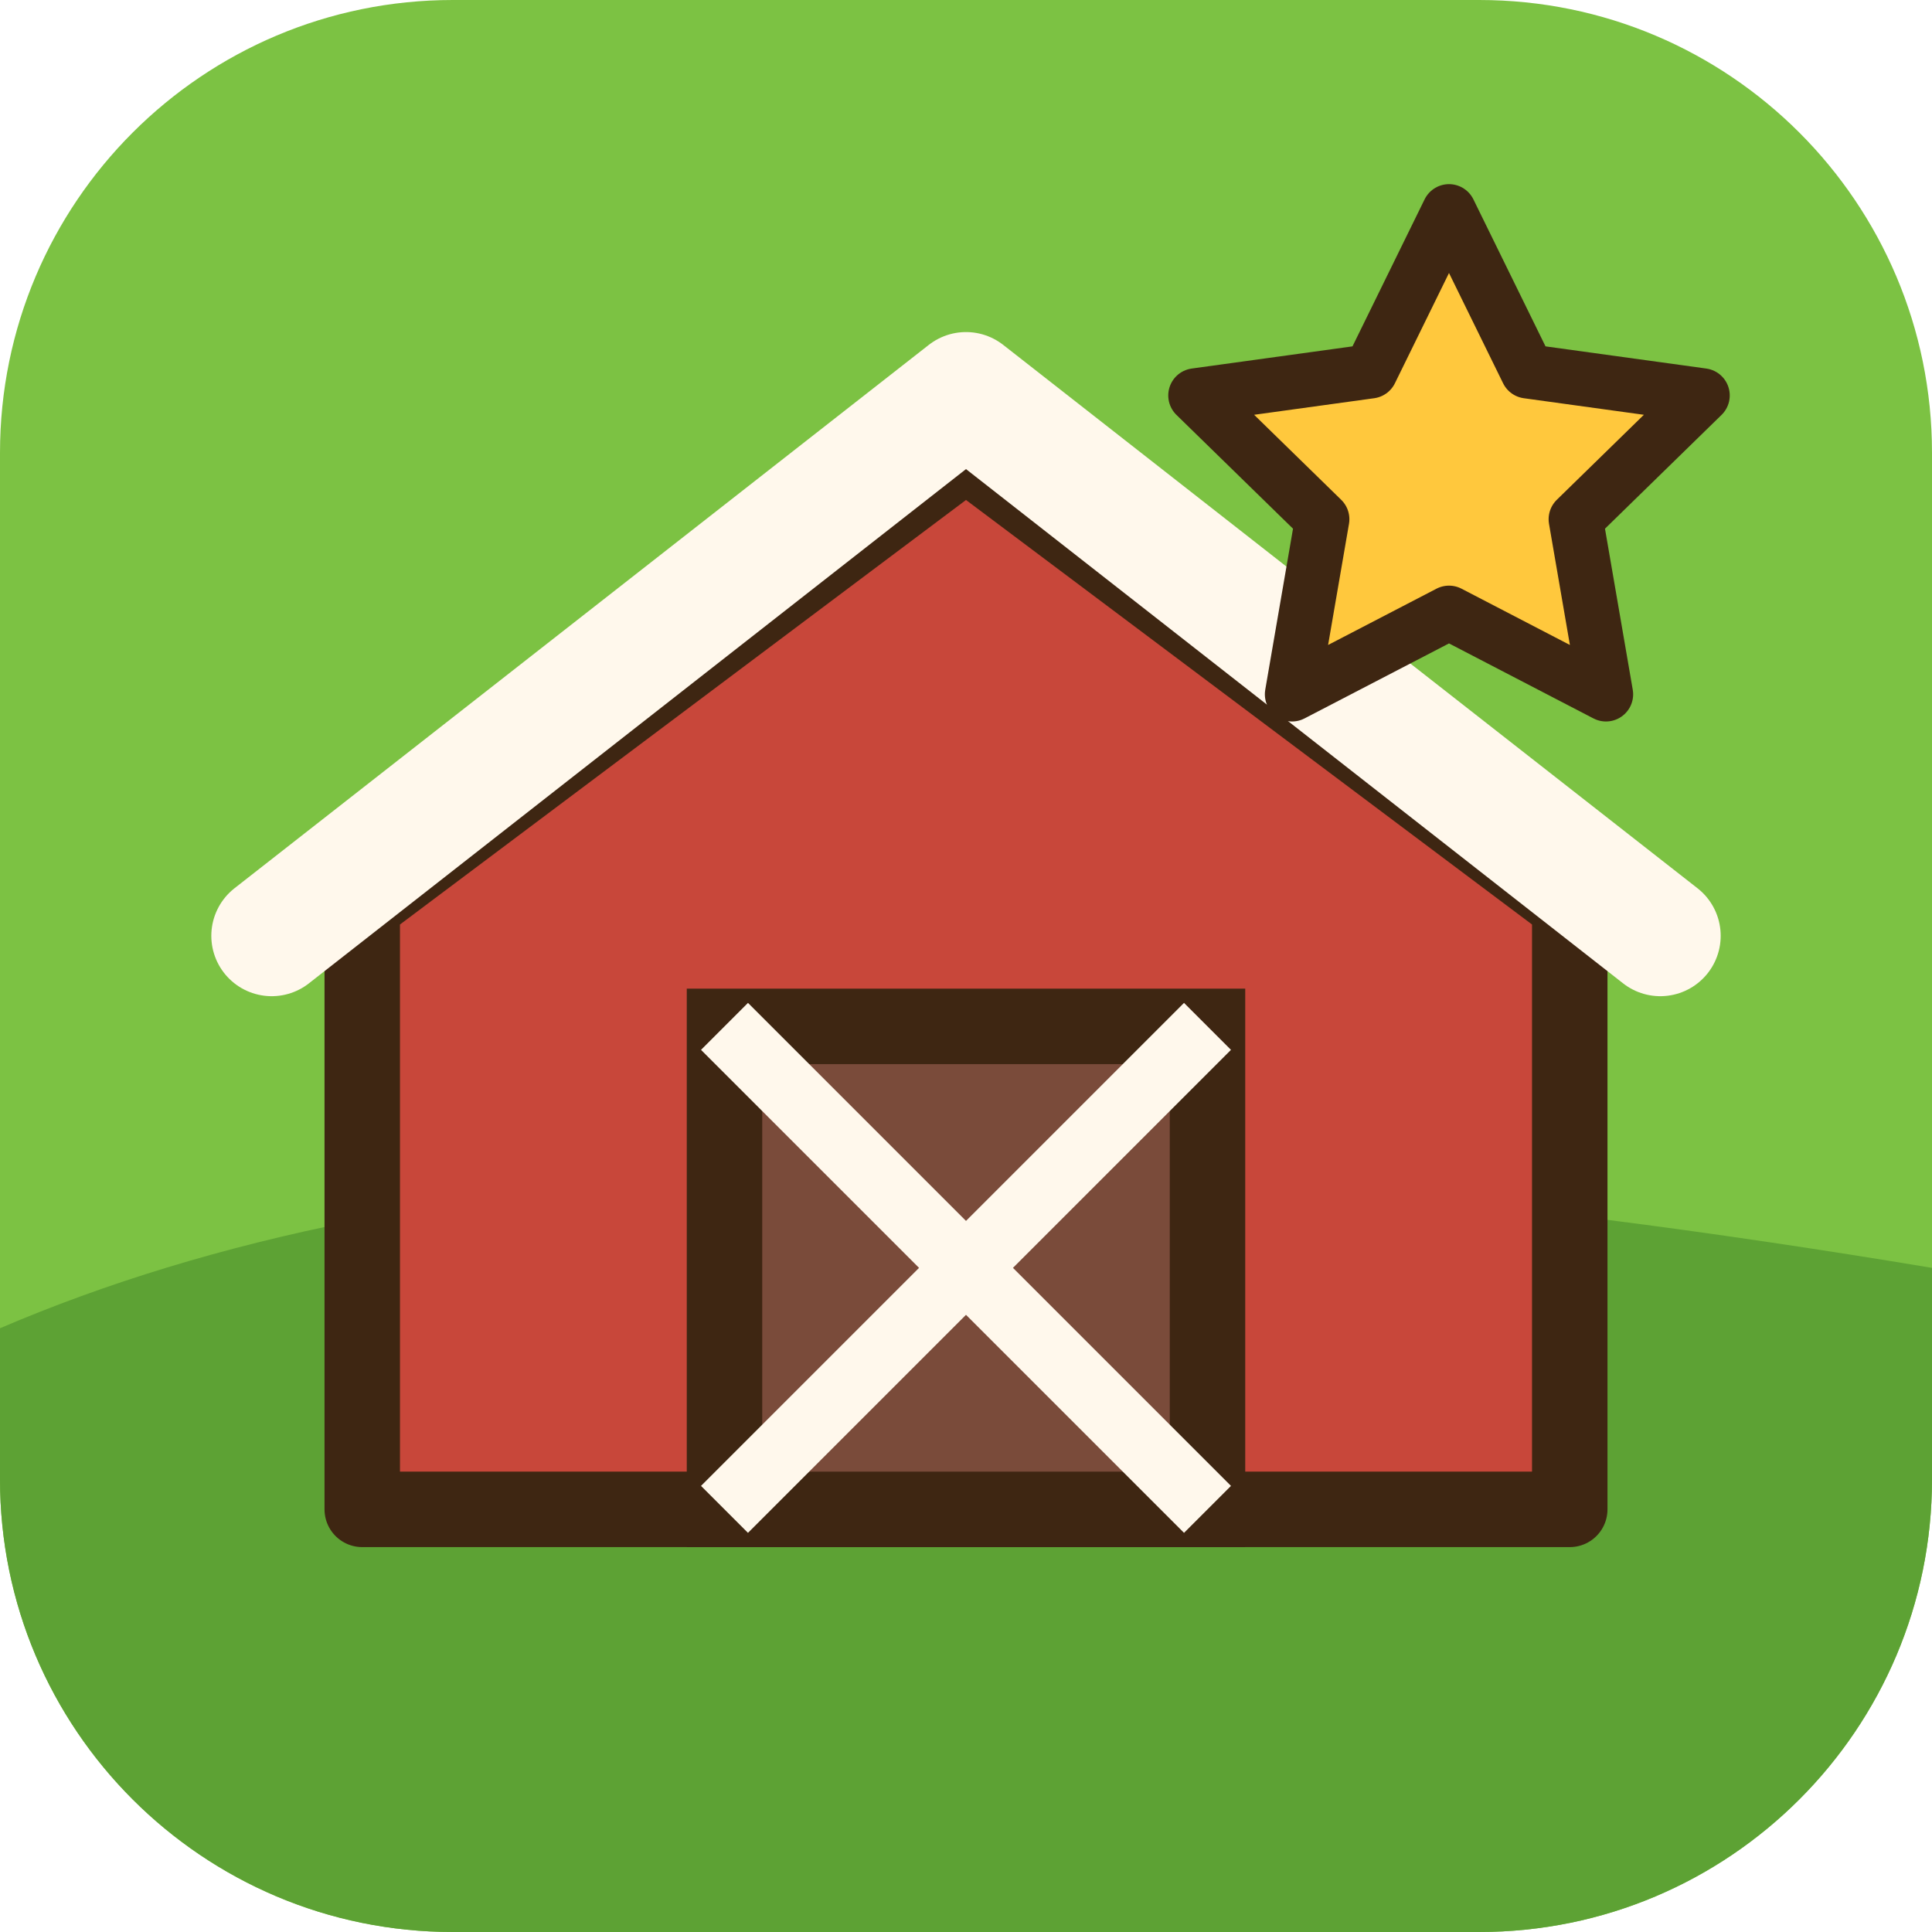
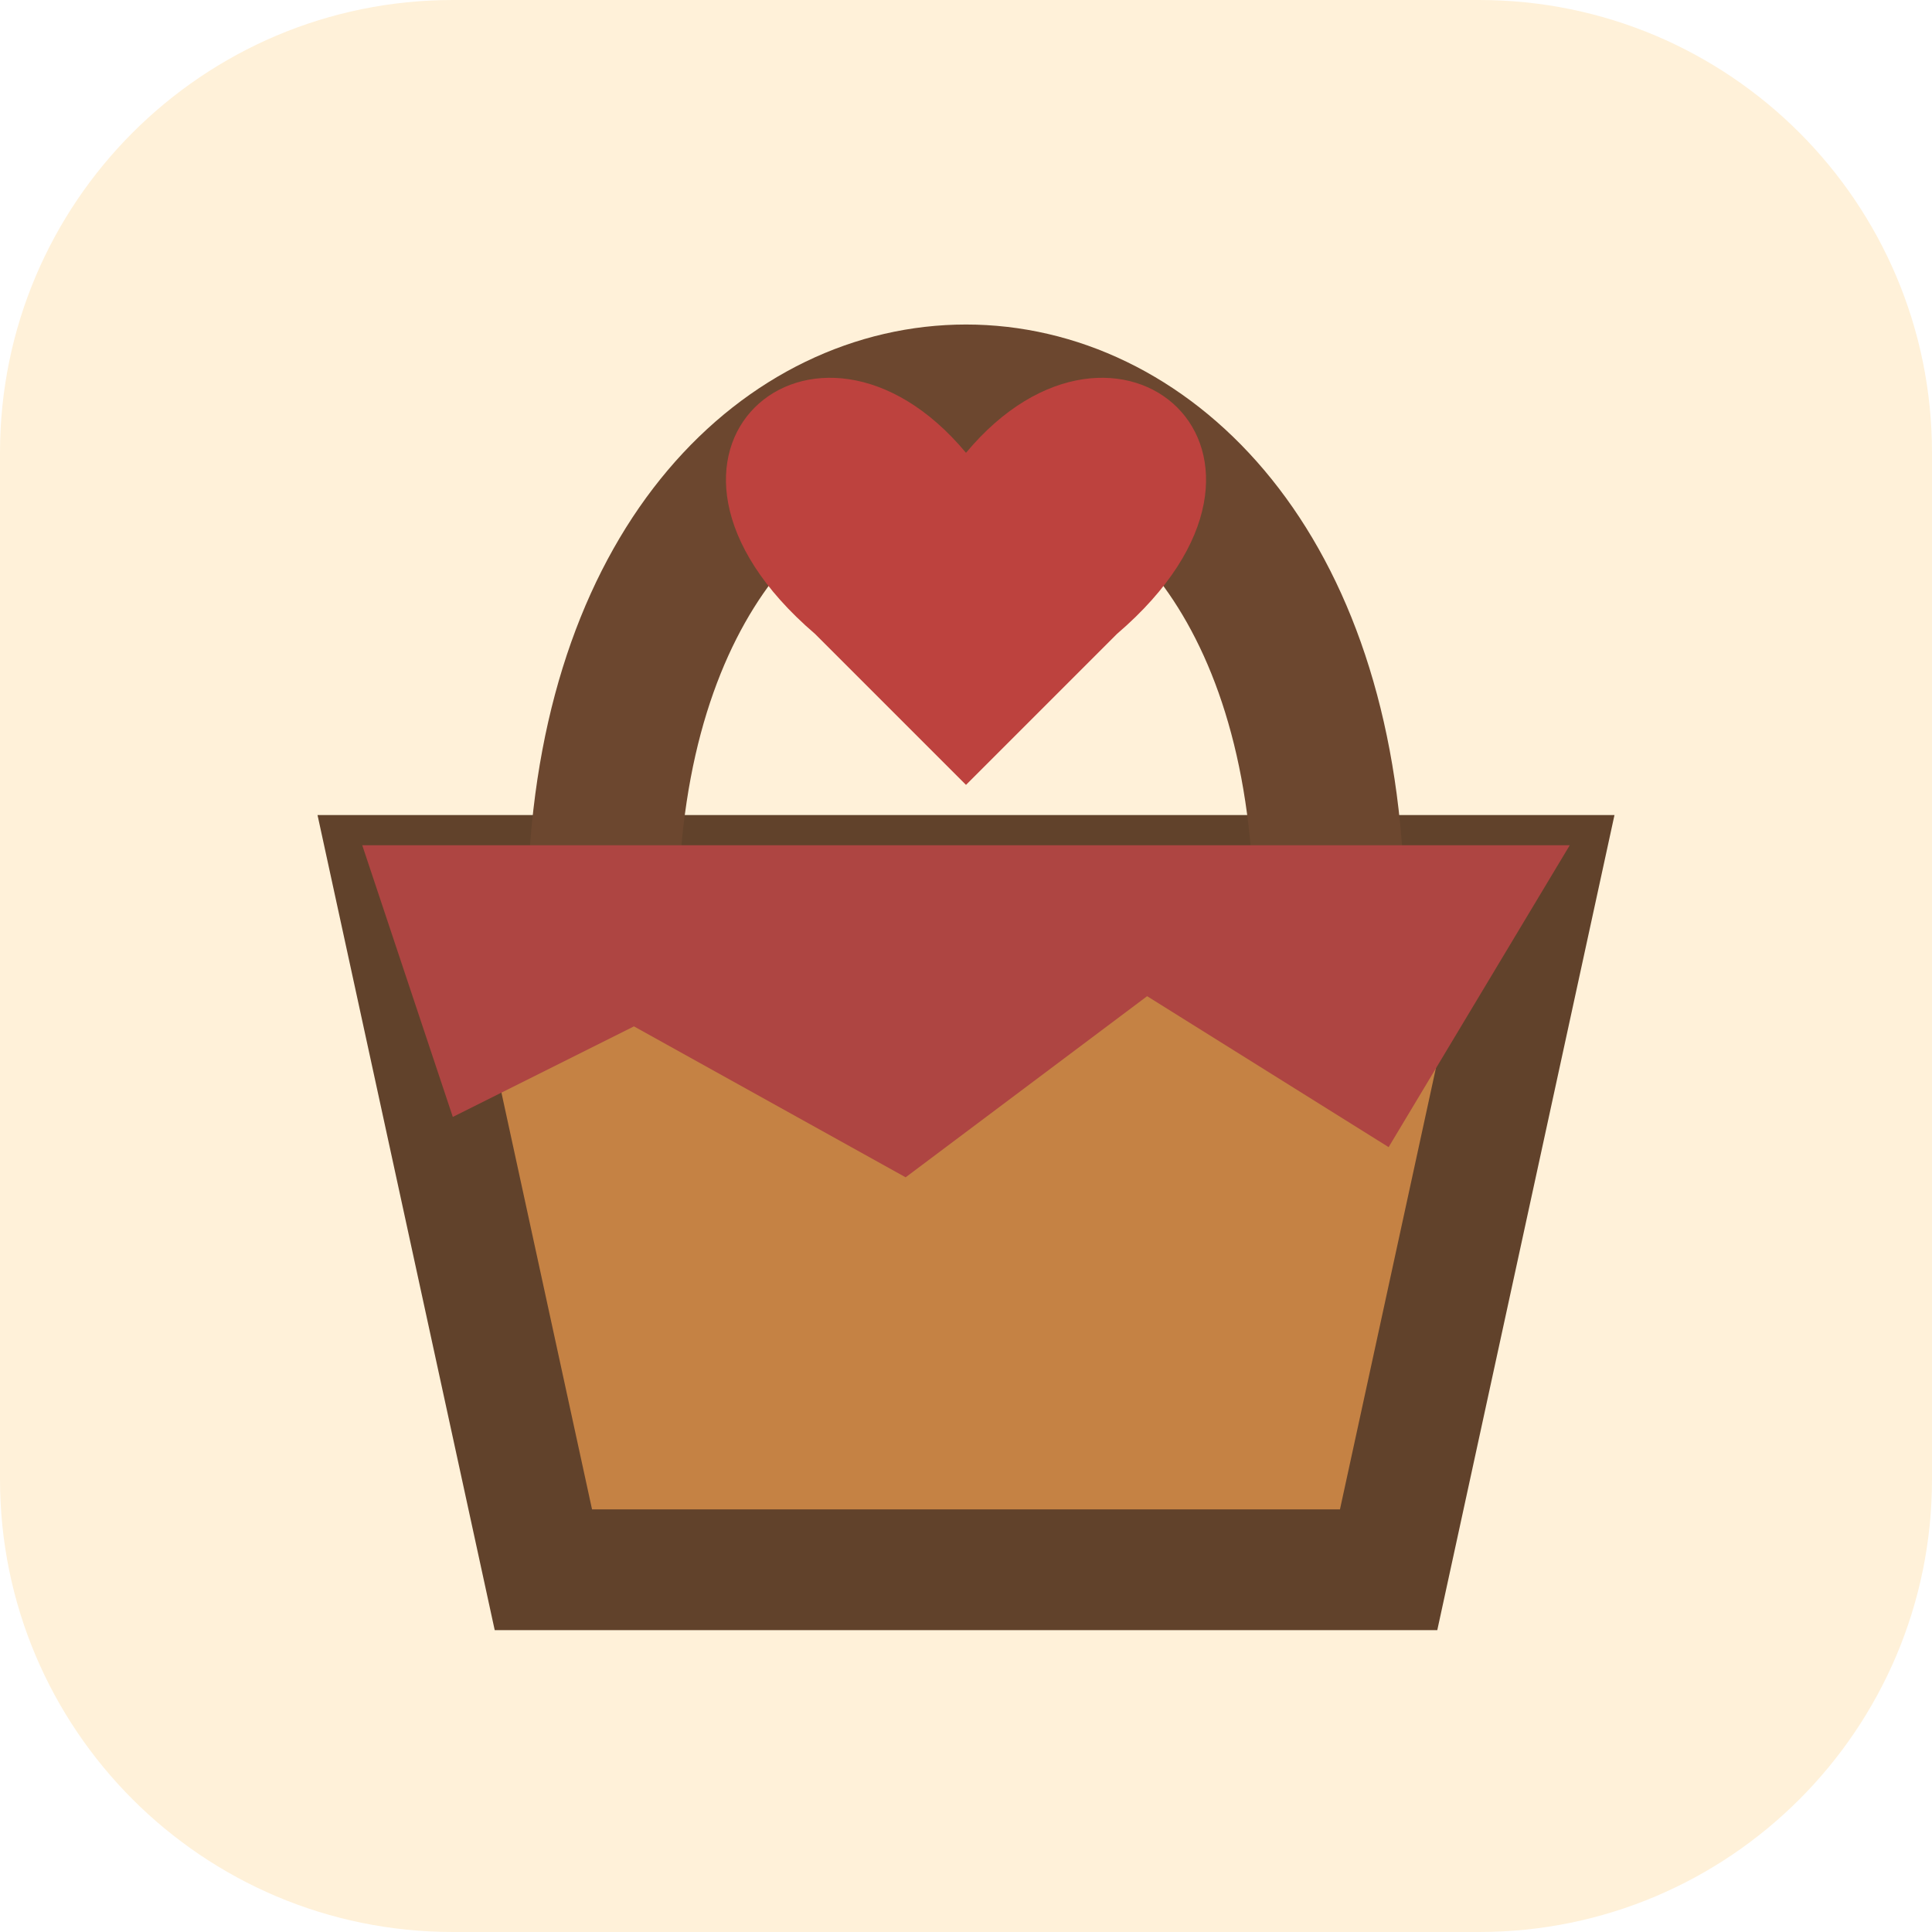
<svg xmlns="http://www.w3.org/2000/svg" viewBox="0 0 64 64">
-   <rect width="64" height="64" rx="15" fill="#7CC243" />
-   <path d="M0 44c14-6 34-7 64-2v7a15 15 0 0 1-15 15H15A15 15 0 0 1 0 49z" fill="#5DA234" />
-   <path d="M12 30L32 15l20 15v20H12z" fill="#C8473A" stroke="#3E2612" stroke-width="2.5" stroke-linejoin="round" />
-   <path d="M9 31L32 13l23 18" fill="none" stroke="#FFF8EC" stroke-width="4" stroke-linecap="round" stroke-linejoin="round" />
-   <rect x="24" y="34" width="16" height="16" fill="#7A4B3A" stroke="#3E2612" stroke-width="2.5" />
-   <path d="M24 34l16 16M40 34L24 50" stroke="#FFF8EC" stroke-width="2.2" />
-   <path d="M48 7l2.6 5.3 5.8.8-4.2 4.1 1 5.8-5.2-2.7-5.2 2.7 1-5.8-4.2-4.1 5.8-.8z" fill="#FFC83D" stroke="#3E2612" stroke-width="1.8" stroke-linejoin="round" />
+   <rect width="64" height="64" rx="15" fill="#fff1d9" />
+   <path d="M13 29h38l-5 23H18z" fill="#c58244" stroke="#61422b" stroke-width="4" />
+   <path d="M20 29c1-21 23-21 24 0" fill="none" stroke="#6c472f" stroke-width="5" />
+   <path d="M12 28h40l-6 10-8-5-8 6-9-5-6 3z" fill="#ae4542" />
+   <path d="M27 21c-7-6 0-12 5-6 5-6 12 0 5 6l-5 5z" fill="#bd423e" />
</svg>
